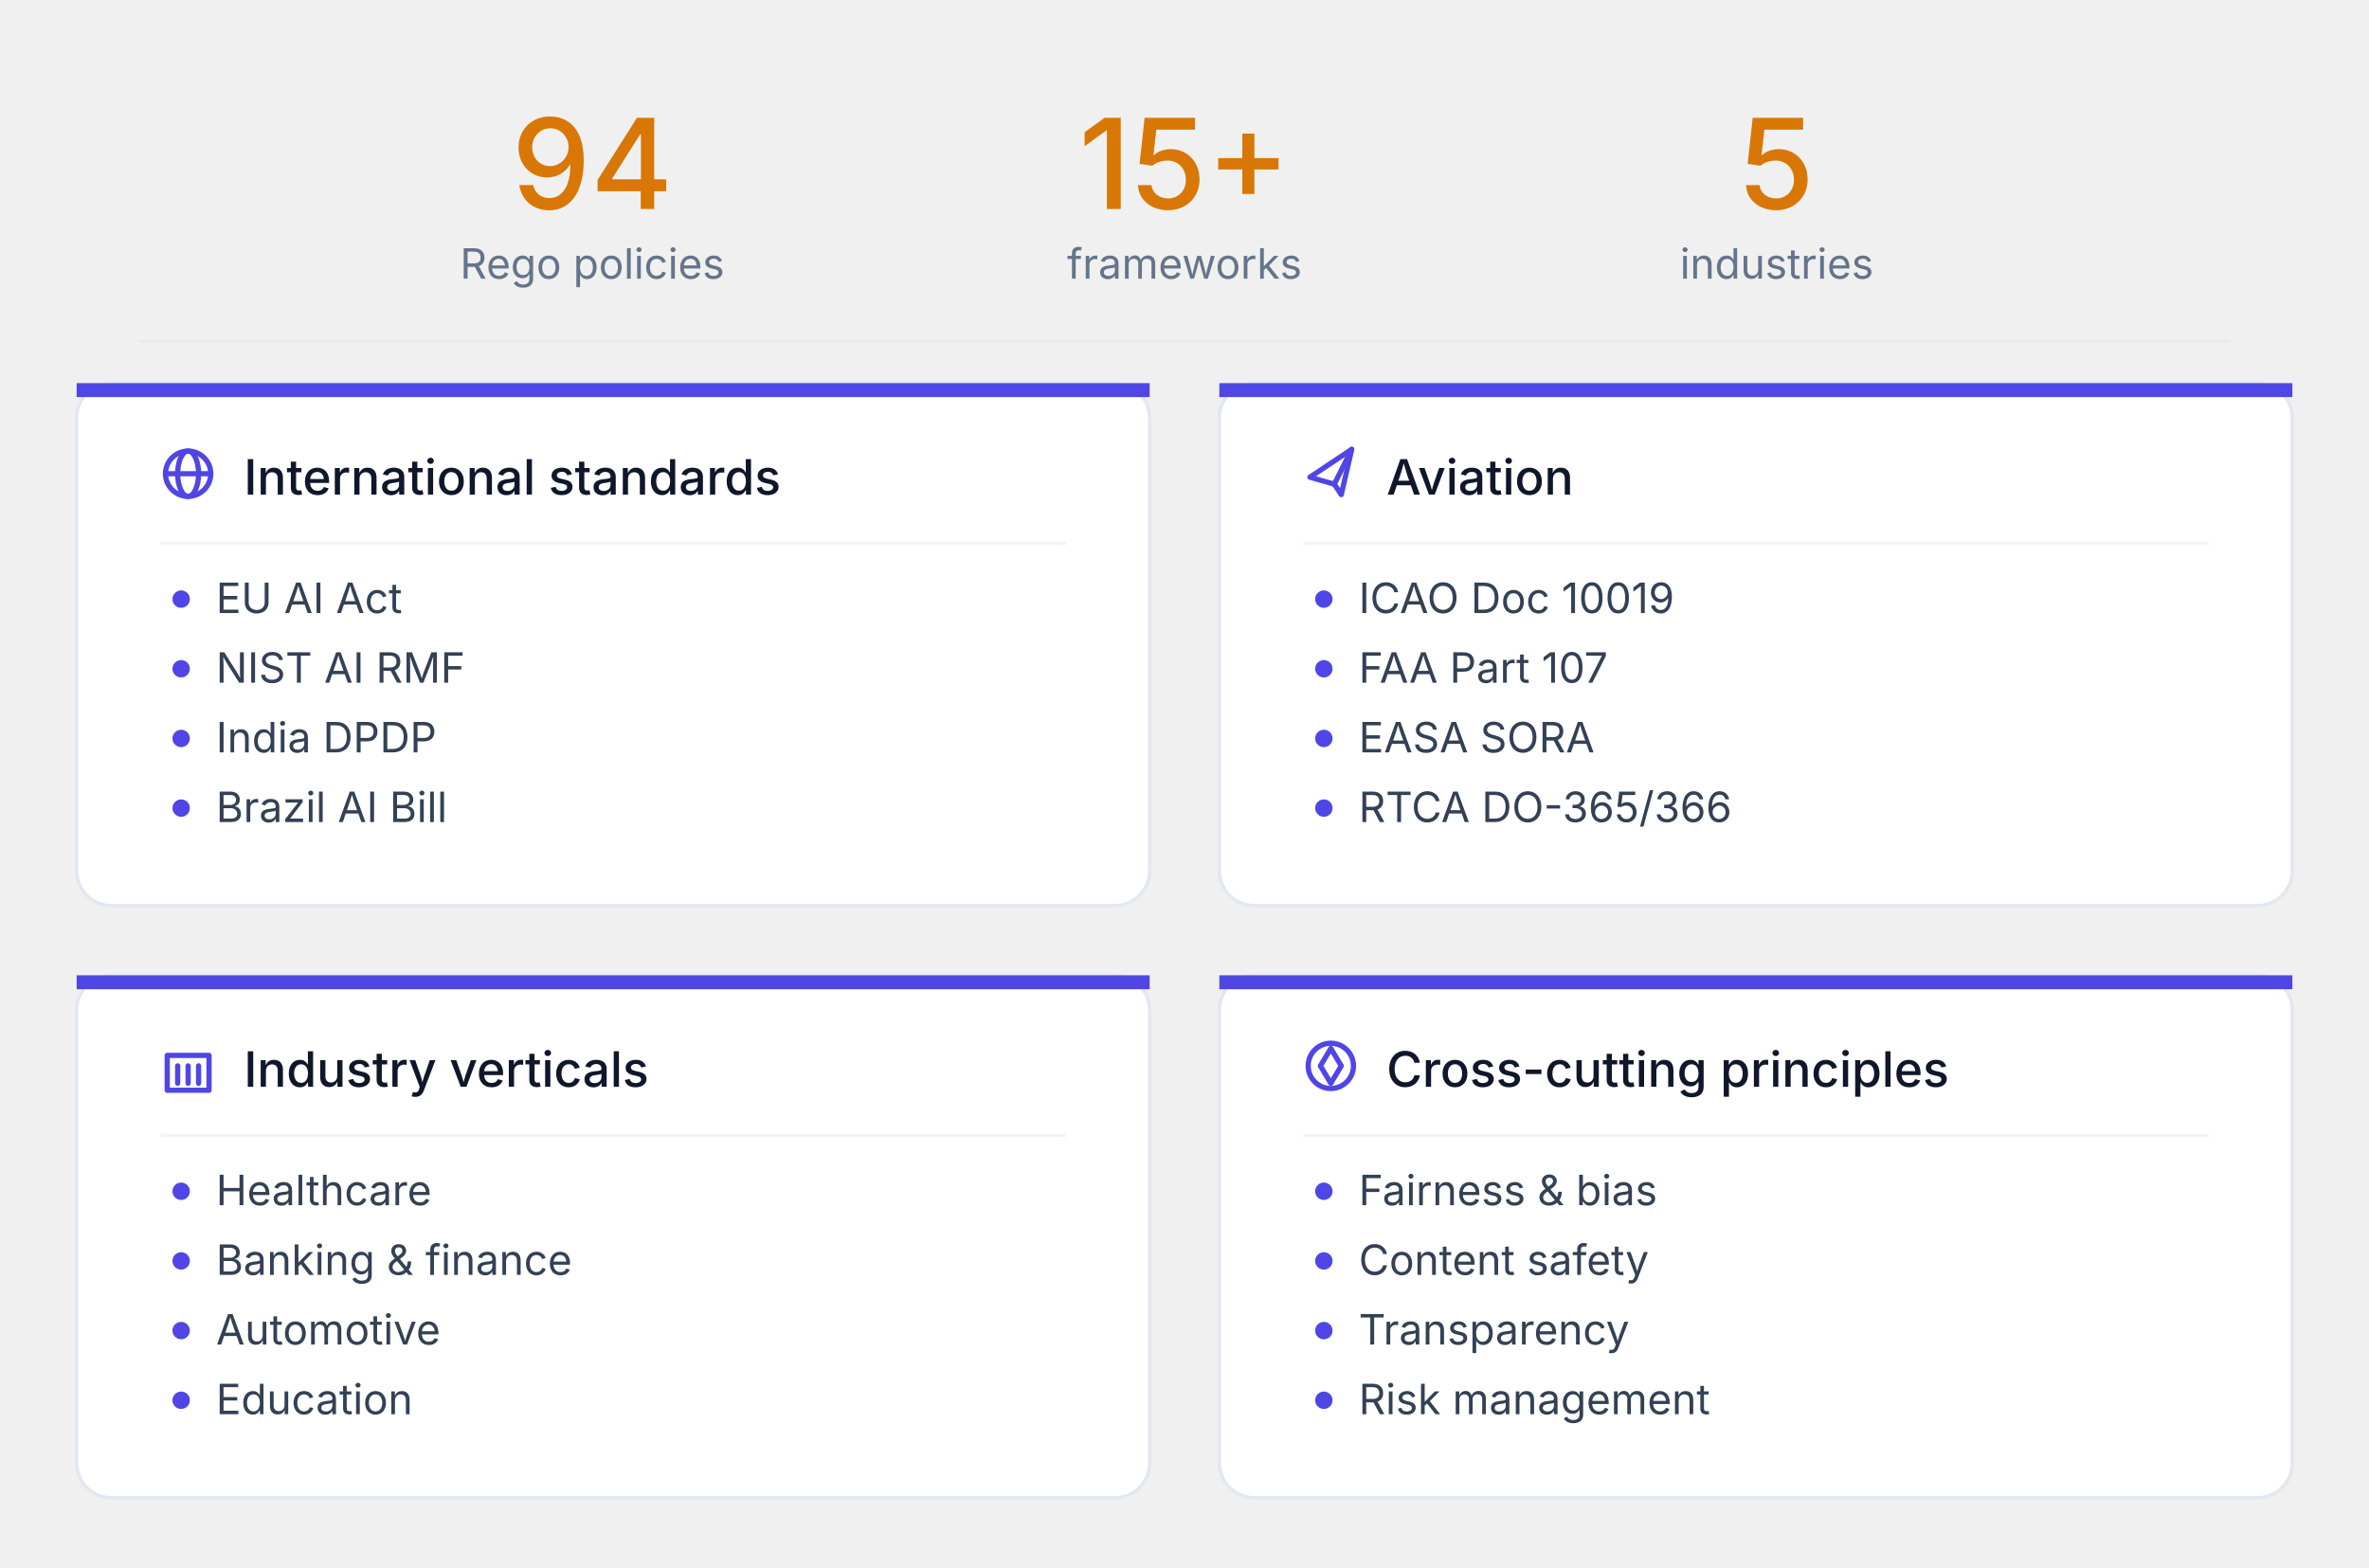
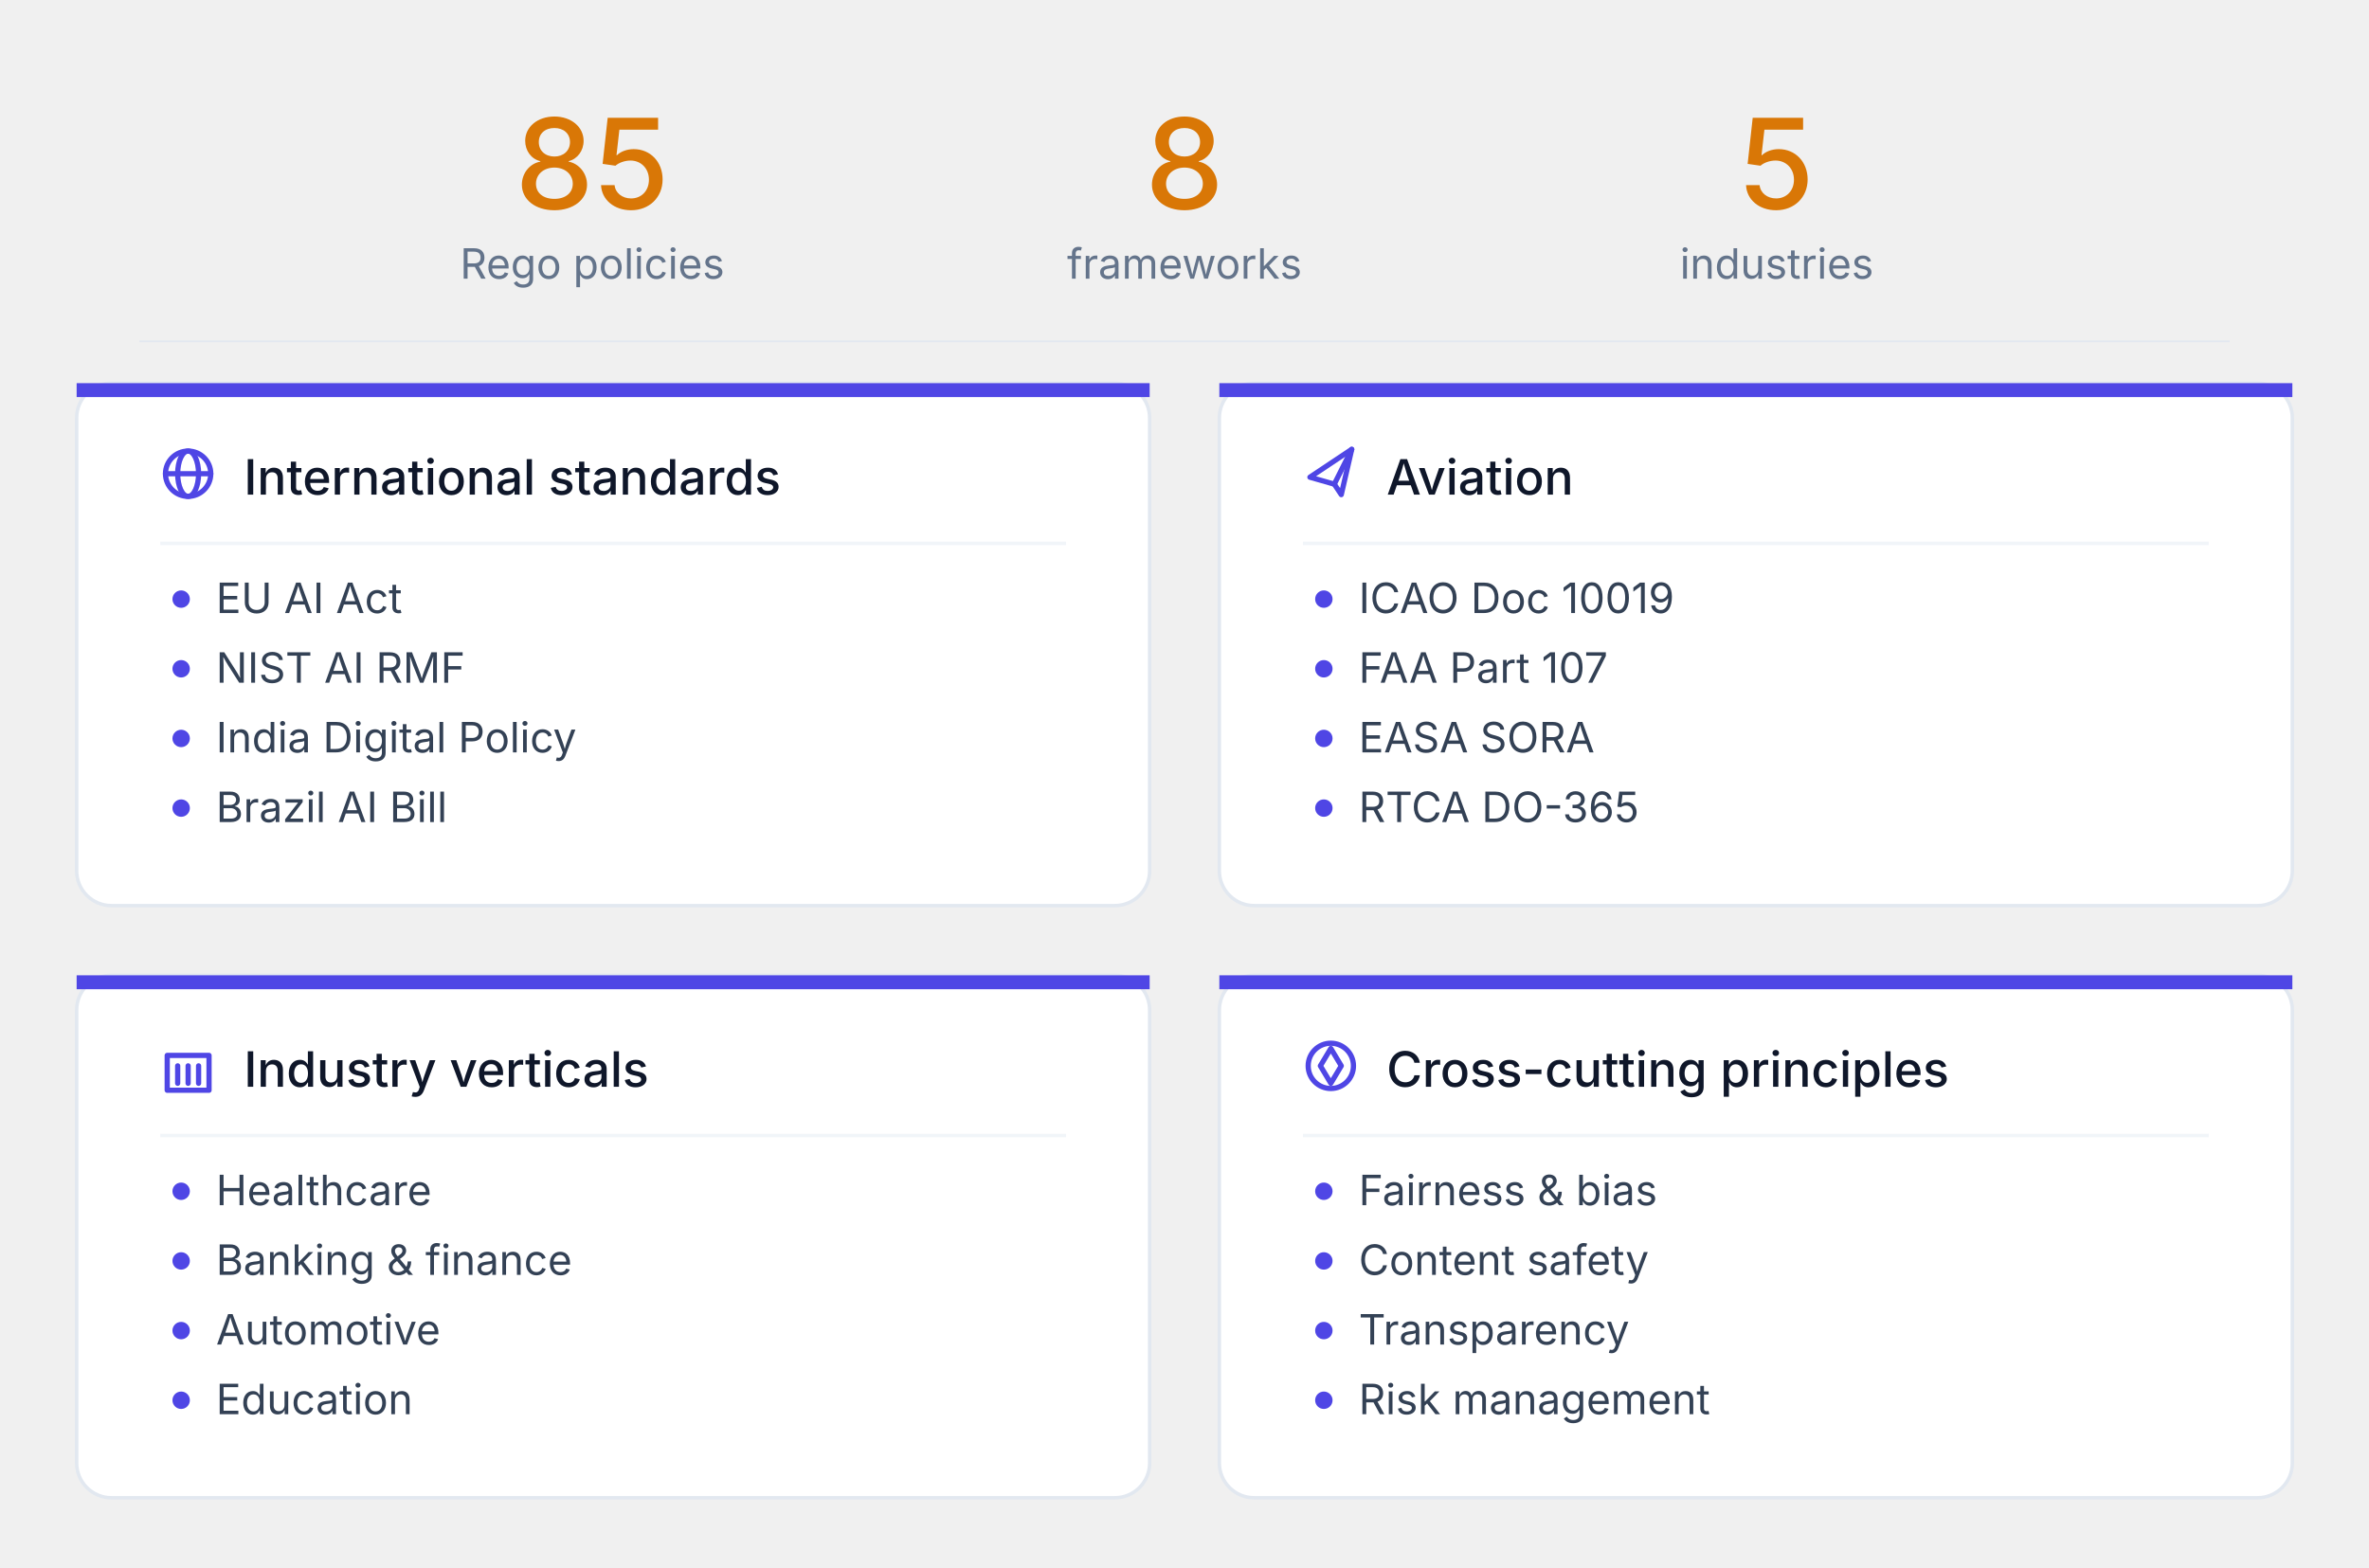
<svg xmlns="http://www.w3.org/2000/svg" viewBox="0 0 680 450" role="img" font-family="system-ui, -apple-system, BlinkMacSystemFont, 'Segoe UI', sans-serif">
-   <text x="170" y="60" font-size="36" font-weight="500" fill="#d97706" text-anchor="middle">94</text>
+   <text x="170" y="60" font-size="36" font-weight="500" fill="#d97706" text-anchor="middle">85</text>
  <text x="170" y="80" font-size="12" fill="#64748b" text-anchor="middle">Rego policies</text>
-   <text x="340" y="60" font-size="36" font-weight="500" fill="#d97706" text-anchor="middle">15+</text>
+   <text x="340" y="60" font-size="36" font-weight="500" fill="#d97706" text-anchor="middle">8</text>
  <text x="340" y="80" font-size="12" fill="#64748b" text-anchor="middle">frameworks</text>
  <text x="510" y="60" font-size="36" font-weight="500" fill="#d97706" text-anchor="middle">5</text>
  <text x="510" y="80" font-size="12" fill="#64748b" text-anchor="middle">industries</text>
  <line x1="40" y1="98" x2="640" y2="98" stroke="#e2e8f0" stroke-width="0.5" />
  <g>
    <rect x="22" y="110" width="308" height="150" rx="10" fill="#ffffff" stroke="#e2e8f0" />
    <rect x="22" y="110" width="308" height="4" fill="#4f46e5" />
    <g transform="translate(46, 128)" fill="none" stroke="#4f46e5" stroke-width="1.5" stroke-linecap="round" stroke-linejoin="round">
      <circle cx="8" cy="8" r="6.5" />
      <line x1="1.5" y1="8" x2="14.5" y2="8" />
      <ellipse cx="8" cy="8" rx="3" ry="6.5" />
    </g>
    <text x="70" y="142" font-size="14" font-weight="500" fill="#0f172a">International standards</text>
    <line x1="46" y1="156" x2="306" y2="156" stroke="#f1f5f9" stroke-width="1" />
    <circle cx="52" cy="172" r="2.5" fill="#4f46e5" />
    <text x="62" y="176" font-size="12" fill="#334155">EU AI Act</text>
    <circle cx="52" cy="192" r="2.5" fill="#4f46e5" />
    <text x="62" y="196" font-size="12" fill="#334155">NIST AI RMF</text>
    <circle cx="52" cy="212" r="2.5" fill="#4f46e5" />
-     <text x="62" y="216" font-size="12" fill="#334155">India DPDP</text>
+     <text x="62" y="216" font-size="12" fill="#334155">India Digital Policy</text>
    <circle cx="52" cy="232" r="2.5" fill="#4f46e5" />
    <text x="62" y="236" font-size="12" fill="#334155">Brazil AI Bill</text>
  </g>
  <g>
    <rect x="350" y="110" width="308" height="150" rx="10" fill="#ffffff" stroke="#e2e8f0" />
    <rect x="350" y="110" width="308" height="4" fill="#4f46e5" />
    <g transform="translate(374, 128)" fill="none" stroke="#4f46e5" stroke-width="1.5" stroke-linecap="round" stroke-linejoin="round">
      <path d="M14 1 L2 9 L9 11 L11 14 Z" />
      <line x1="9" y1="11" x2="14" y2="1" />
    </g>
    <text x="398" y="142" font-size="14" font-weight="500" fill="#0f172a">Aviation</text>
    <line x1="374" y1="156" x2="634" y2="156" stroke="#f1f5f9" stroke-width="1" />
    <circle cx="380" cy="172" r="2.5" fill="#4f46e5" />
    <text x="390" y="176" font-size="12" fill="#334155">ICAO Doc 10019</text>
    <circle cx="380" cy="192" r="2.5" fill="#4f46e5" />
    <text x="390" y="196" font-size="12" fill="#334155">FAA Part 107</text>
    <circle cx="380" cy="212" r="2.5" fill="#4f46e5" />
    <text x="390" y="216" font-size="12" fill="#334155">EASA SORA</text>
    <circle cx="380" cy="232" r="2.5" fill="#4f46e5" />
-     <text x="390" y="236" font-size="12" fill="#334155">RTCA DO-365/366</text>
+     <text x="390" y="236" font-size="12" fill="#334155">RTCA DO-365</text>
  </g>
  <g>
    <rect x="22" y="280" width="308" height="150" rx="10" fill="#ffffff" stroke="#e2e8f0" />
    <rect x="22" y="280" width="308" height="4" fill="#4f46e5" />
    <g transform="translate(46, 298)" fill="none" stroke="#4f46e5" stroke-width="1.5" stroke-linecap="round" stroke-linejoin="round">
      <rect x="2" y="5" width="12" height="10" />
      <line x1="5" y1="8" x2="5" y2="13" />
      <line x1="8" y1="8" x2="8" y2="13" />
      <line x1="11" y1="8" x2="11" y2="13" />
    </g>
    <text x="70" y="312" font-size="14" font-weight="500" fill="#0f172a">Industry verticals</text>
    <line x1="46" y1="326" x2="306" y2="326" stroke="#f1f5f9" stroke-width="1" />
    <circle cx="52" cy="342" r="2.5" fill="#4f46e5" />
    <text x="62" y="346" font-size="12" fill="#334155">Healthcare</text>
    <circle cx="52" cy="362" r="2.5" fill="#4f46e5" />
    <text x="62" y="366" font-size="12" fill="#334155">Banking &amp; finance</text>
    <circle cx="52" cy="382" r="2.5" fill="#4f46e5" />
    <text x="62" y="386" font-size="12" fill="#334155">Automotive</text>
    <circle cx="52" cy="402" r="2.5" fill="#4f46e5" />
    <text x="62" y="406" font-size="12" fill="#334155">Education</text>
  </g>
  <g>
    <rect x="350" y="280" width="308" height="150" rx="10" fill="#ffffff" stroke="#e2e8f0" />
    <rect x="350" y="280" width="308" height="4" fill="#4f46e5" />
    <g transform="translate(374, 298)" fill="none" stroke="#4f46e5" stroke-width="1.5" stroke-linecap="round" stroke-linejoin="round">
      <circle cx="8" cy="8" r="6.5" />
      <path d="M8 3 L11 8 L8 13 L5 8 Z" />
    </g>
    <text x="398" y="312" font-size="14" font-weight="500" fill="#0f172a">Cross-cutting principles</text>
    <line x1="374" y1="326" x2="634" y2="326" stroke="#f1f5f9" stroke-width="1" />
    <circle cx="380" cy="342" r="2.5" fill="#4f46e5" />
    <text x="390" y="346" font-size="12" fill="#334155">Fairness &amp; bias</text>
    <circle cx="380" cy="362" r="2.5" fill="#4f46e5" />
    <text x="390" y="366" font-size="12" fill="#334155">Content safety</text>
    <circle cx="380" cy="382" r="2.5" fill="#4f46e5" />
    <text x="390" y="386" font-size="12" fill="#334155">Transparency</text>
    <circle cx="380" cy="402" r="2.5" fill="#4f46e5" />
    <text x="390" y="406" font-size="12" fill="#334155">Risk management</text>
  </g>
</svg>
